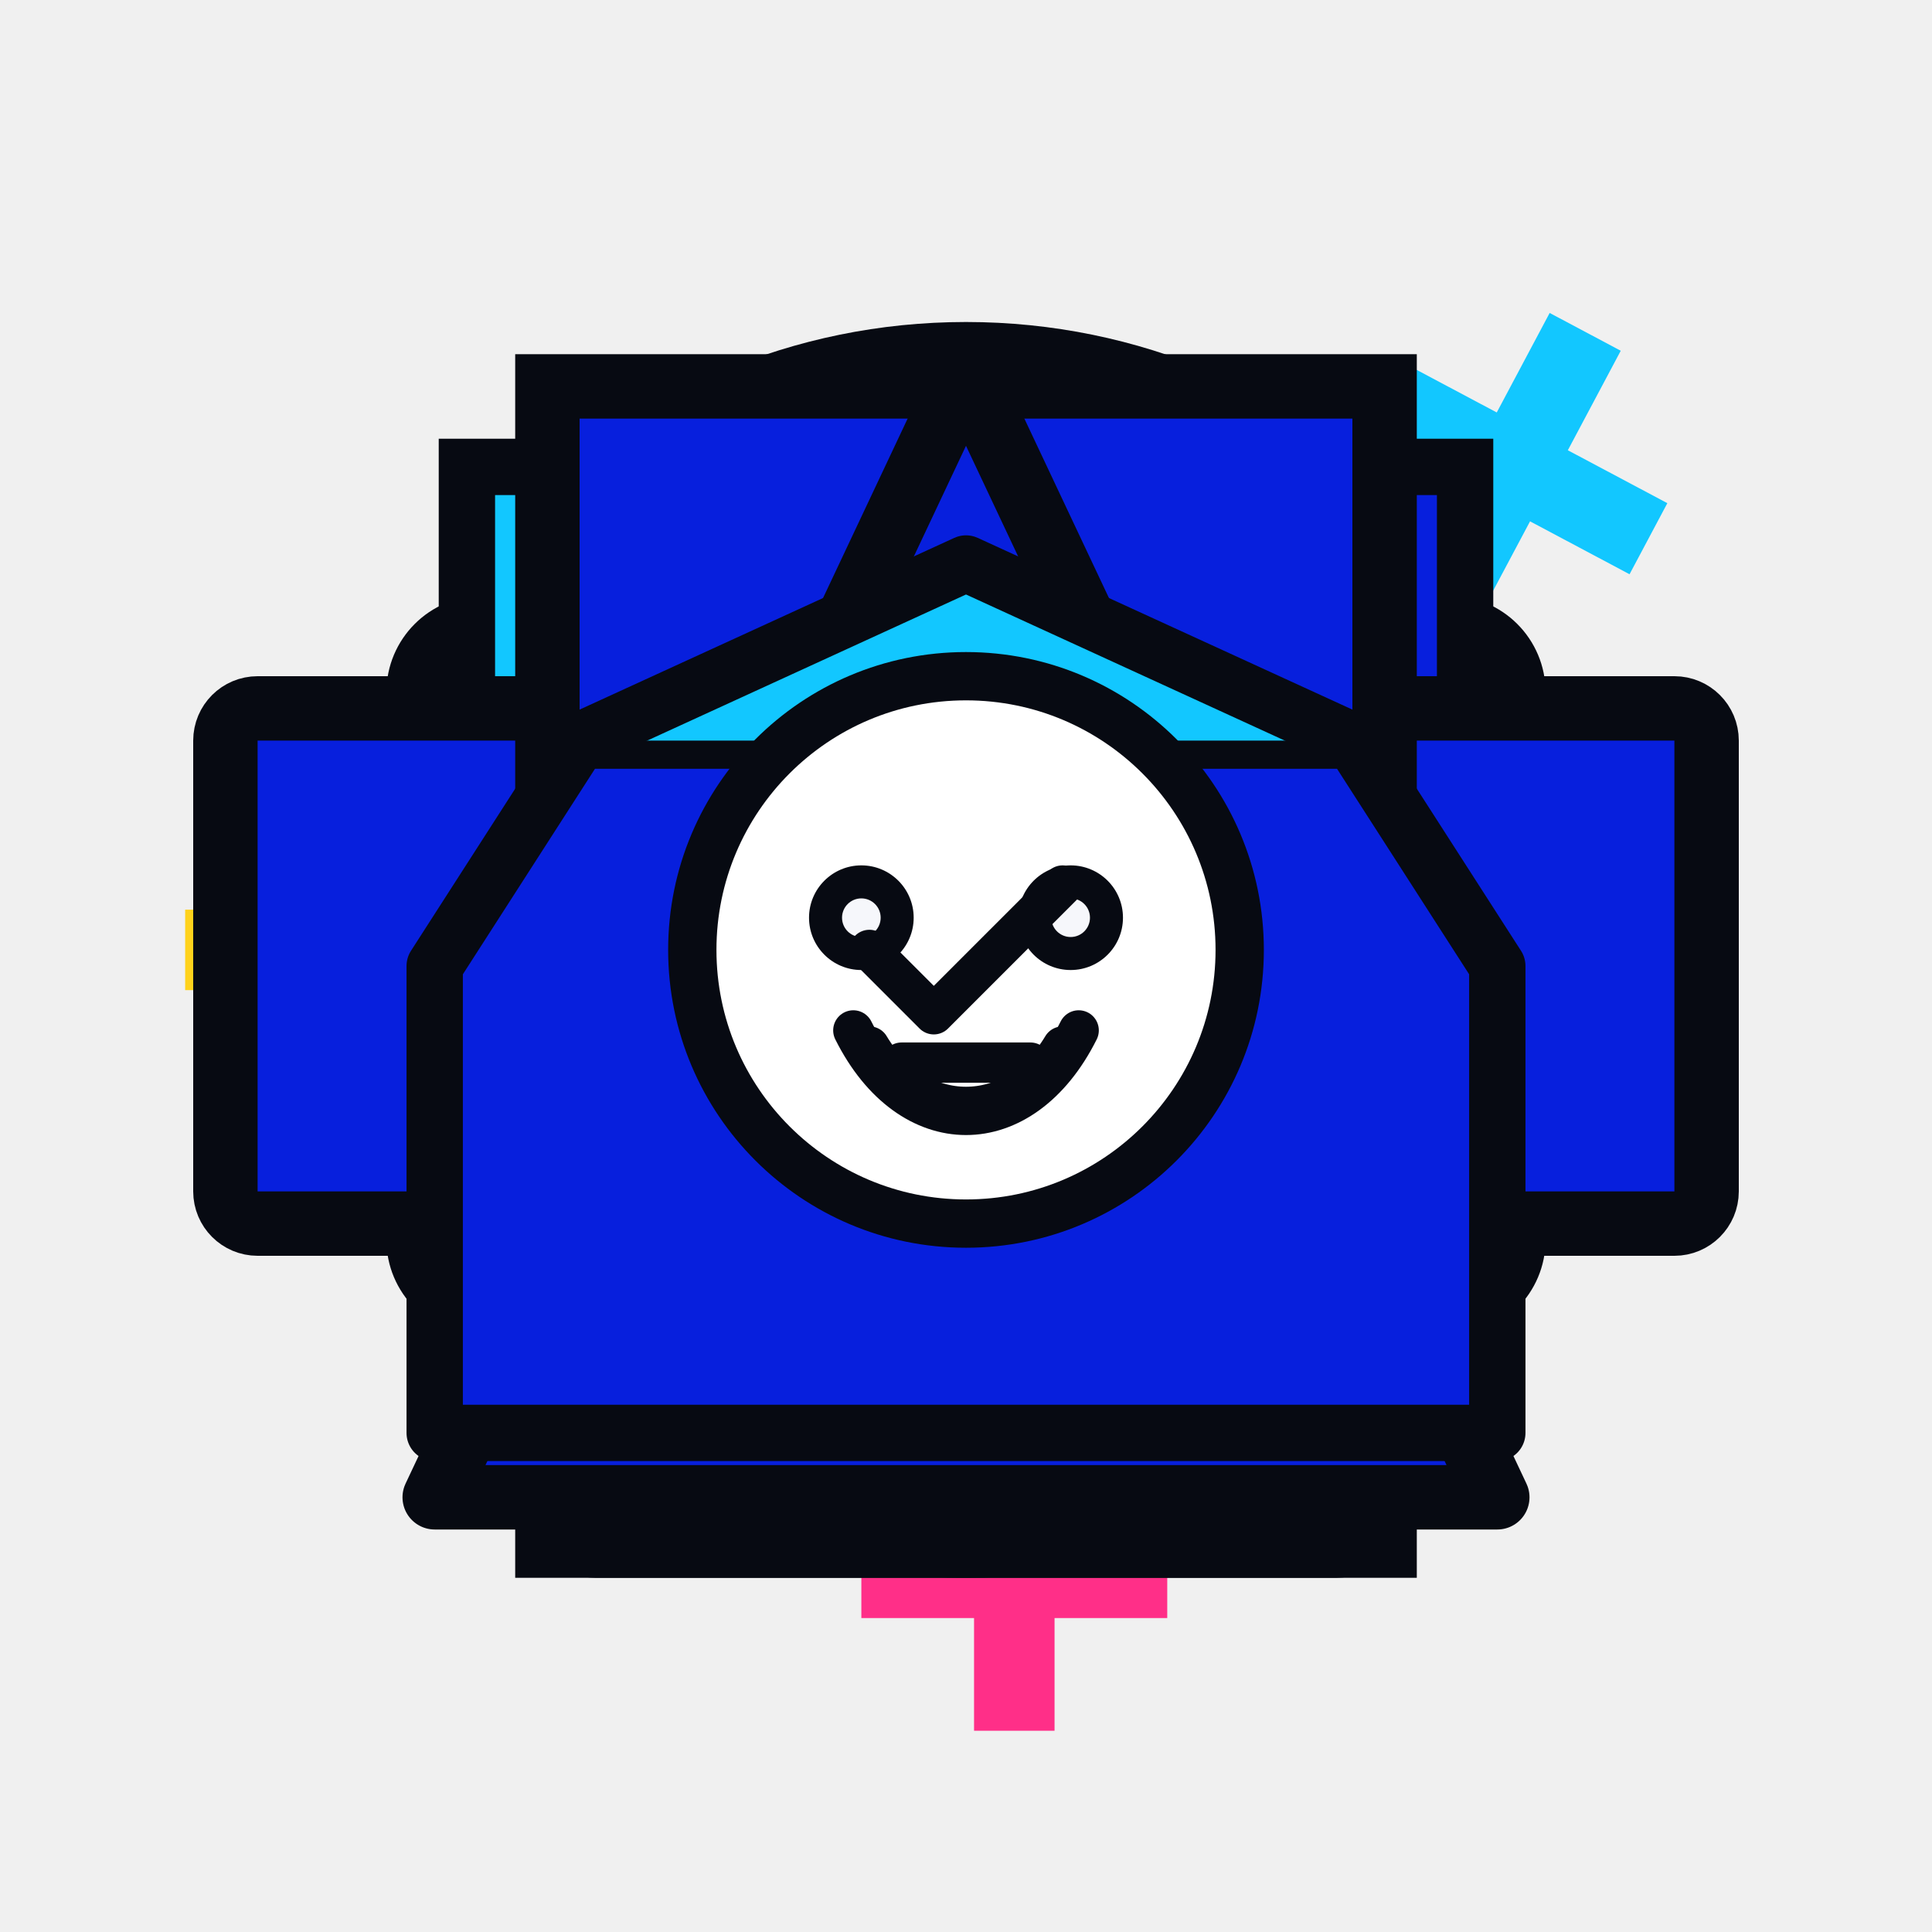
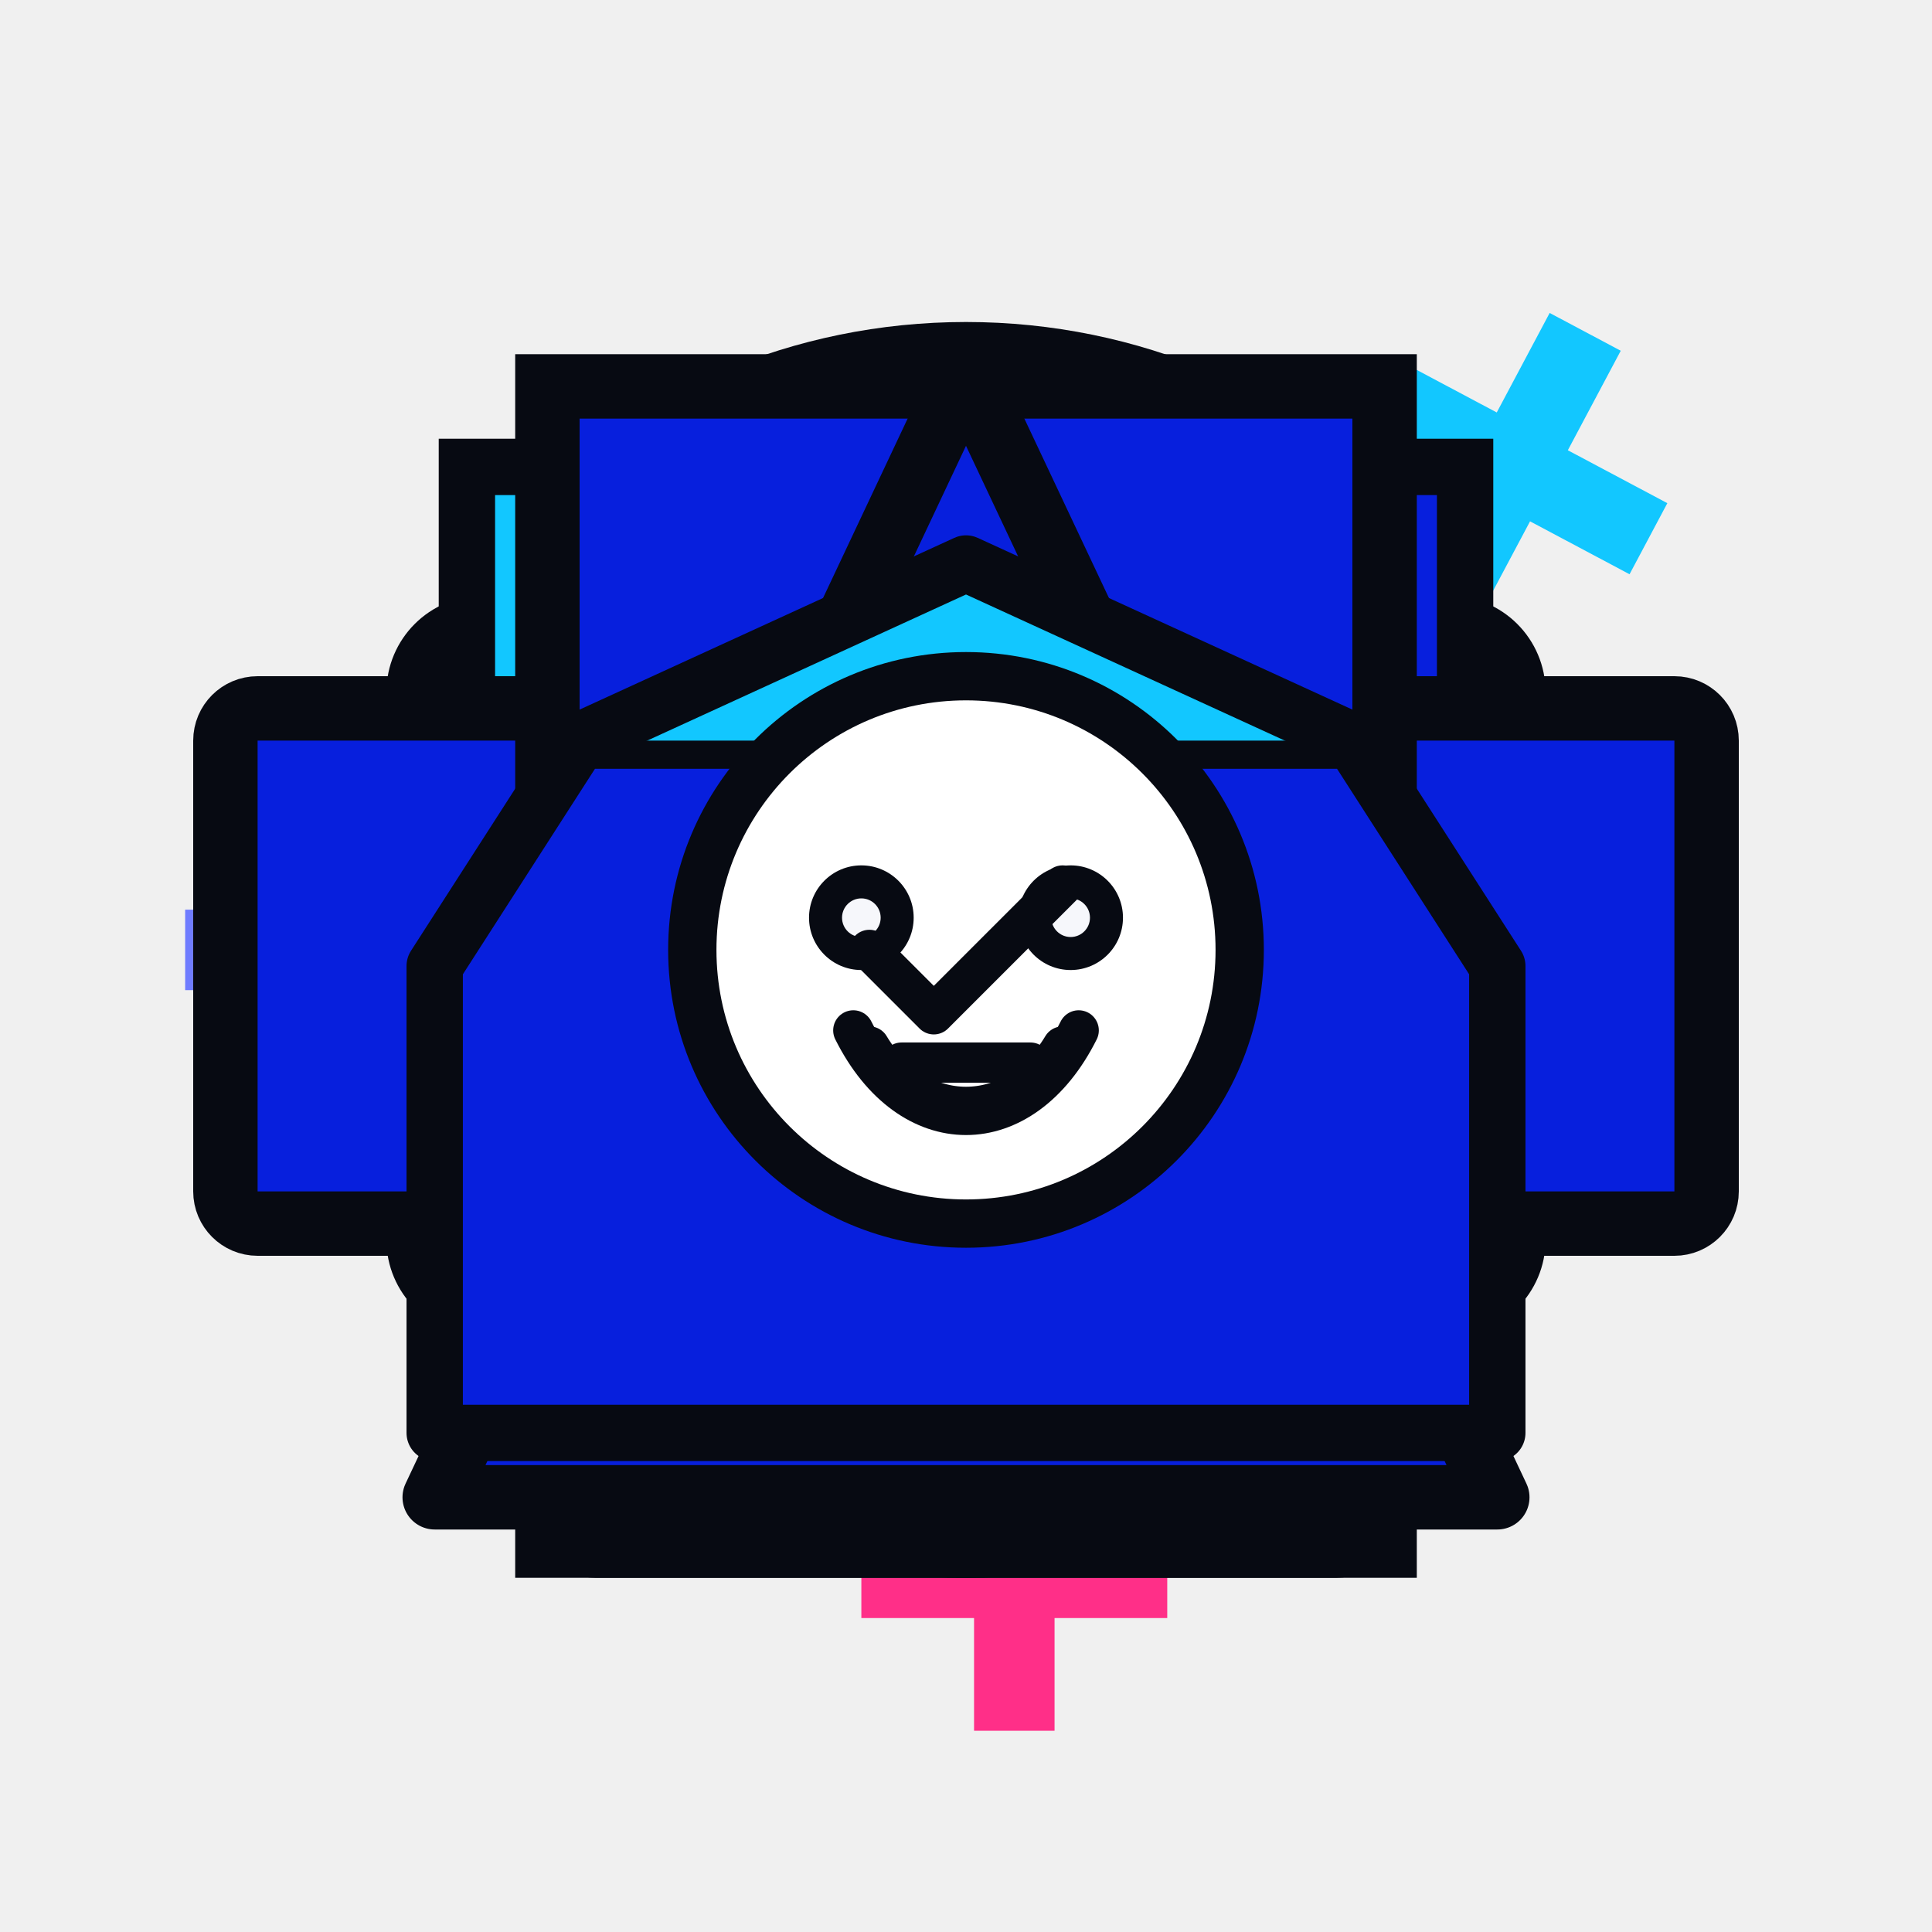
<svg xmlns="http://www.w3.org/2000/svg" viewBox="0 0 240 240" class="reggie" data-state="idle" aria-hidden="true">
  <g class="reggie-ghosts" opacity="0">
    <circle class="ghost-c" cx="112" cy="114" r="74" fill="#12c7ff" opacity=".55" />
    <circle class="ghost-m" cx="128" cy="122" r="74" fill="#ff2f88" opacity=".55" />
-     <circle class="ghost-y" cx="120" cy="108" r="74" fill="#ffd21c" opacity=".55" />
+     <circle class="ghost-y" cx="120" cy="108" r="74" fill="#6f7cff" opacity=".55" />
  </g>
  <g class="reggie-marks" fill="none" stroke-width="10" stroke-linecap="square">
-     <path class="mark-y" stroke="#ffd21c" d="M28 118h28M42 104v28" />
+     <path class="mark-y" stroke="#6f7cff" d="M28 118h28M42 104v28" />
    <path class="mark-c" stroke="#12c7ff" transform="rotate(28 188 58)" d="M174 58h28M188 44v28" />
    <path class="mark-m" stroke="#ff2f88" d="M112 196h28M126 182v28" />
  </g>
  <g class="reggie-body">
    <circle class="body-disc" cx="120" cy="118" r="74" fill="#071fdd" stroke="#070a12" stroke-width="8" />
    <rect class="morph morph-card" x="52" y="78" width="136" height="84" rx="8" fill="#071fdd" stroke="#070a12" stroke-width="8" />
    <rect class="morph morph-flyer" x="70" y="52" width="100" height="140" rx="4" fill="#071fdd" stroke="#070a12" stroke-width="8" />
    <g class="morph morph-menu">
      <rect x="58" y="58" width="62" height="124" fill="#12c7ff" stroke="#070a12" stroke-width="7" />
      <rect x="120" y="58" width="62" height="124" fill="#071fdd" stroke="#070a12" stroke-width="7" />
    </g>
    <rect class="morph morph-banner" x="28" y="88" width="184" height="64" rx="4" fill="#071fdd" stroke="#070a12" stroke-width="8" />
    <g class="morph morph-window">
      <rect x="68" y="48" width="104" height="144" fill="#071fdd" stroke="#070a12" stroke-width="8" />
      <path d="M120 48v144M68 120h104" stroke="#070a12" stroke-width="6" />
    </g>
    <g class="morph morph-aframe">
      <path d="M120 46 L186 186 H54 Z" fill="#071fdd" stroke="#070a12" stroke-width="8" stroke-linejoin="round" />
      <rect x="92" y="110" width="56" height="36" fill="#fff" stroke="#070a12" stroke-width="5" />
    </g>
    <g class="morph morph-pack">
      <path d="M72 92h96l18 28v58H54V120Z" fill="#071fdd" stroke="#070a12" stroke-width="7" stroke-linejoin="round" />
      <path d="M72 92l48-22 48 22" fill="#12c7ff" stroke="#070a12" stroke-width="7" stroke-linejoin="round" />
    </g>
  </g>
  <g class="reggie-face">
    <circle class="face-disc" cx="120" cy="118" r="34" fill="#ffffff" stroke="#070a12" stroke-width="6" />
    <g class="eyes">
      <circle class="eye-l" cx="107" cy="114" r="6.5" fill="#070a12" />
      <circle class="eye-r" cx="133" cy="114" r="6.5" fill="#070a12" />
      <circle class="pupil-l" cx="107" cy="114" r="2.4" fill="#f6f7fb" />
      <circle class="pupil-r" cx="133" cy="114" r="2.4" fill="#f6f7fb" />
    </g>
    <path class="mouth mouth-idle" d="M108 130c6 10 18 10 24 0" fill="none" stroke="#070a12" stroke-width="5" stroke-linecap="round" />
    <path class="mouth mouth-think" d="M112 132h16" fill="none" stroke="#070a12" stroke-width="5" stroke-linecap="round" />
    <path class="mouth mouth-joy" d="M106 128c7 14 21 14 28 0" fill="none" stroke="#070a12" stroke-width="5" stroke-linecap="round" />
    <path class="check" d="M108 118l8 8 16-16" fill="none" stroke="#070a12" stroke-width="5" stroke-linecap="round" stroke-linejoin="round" />
  </g>
</svg>
